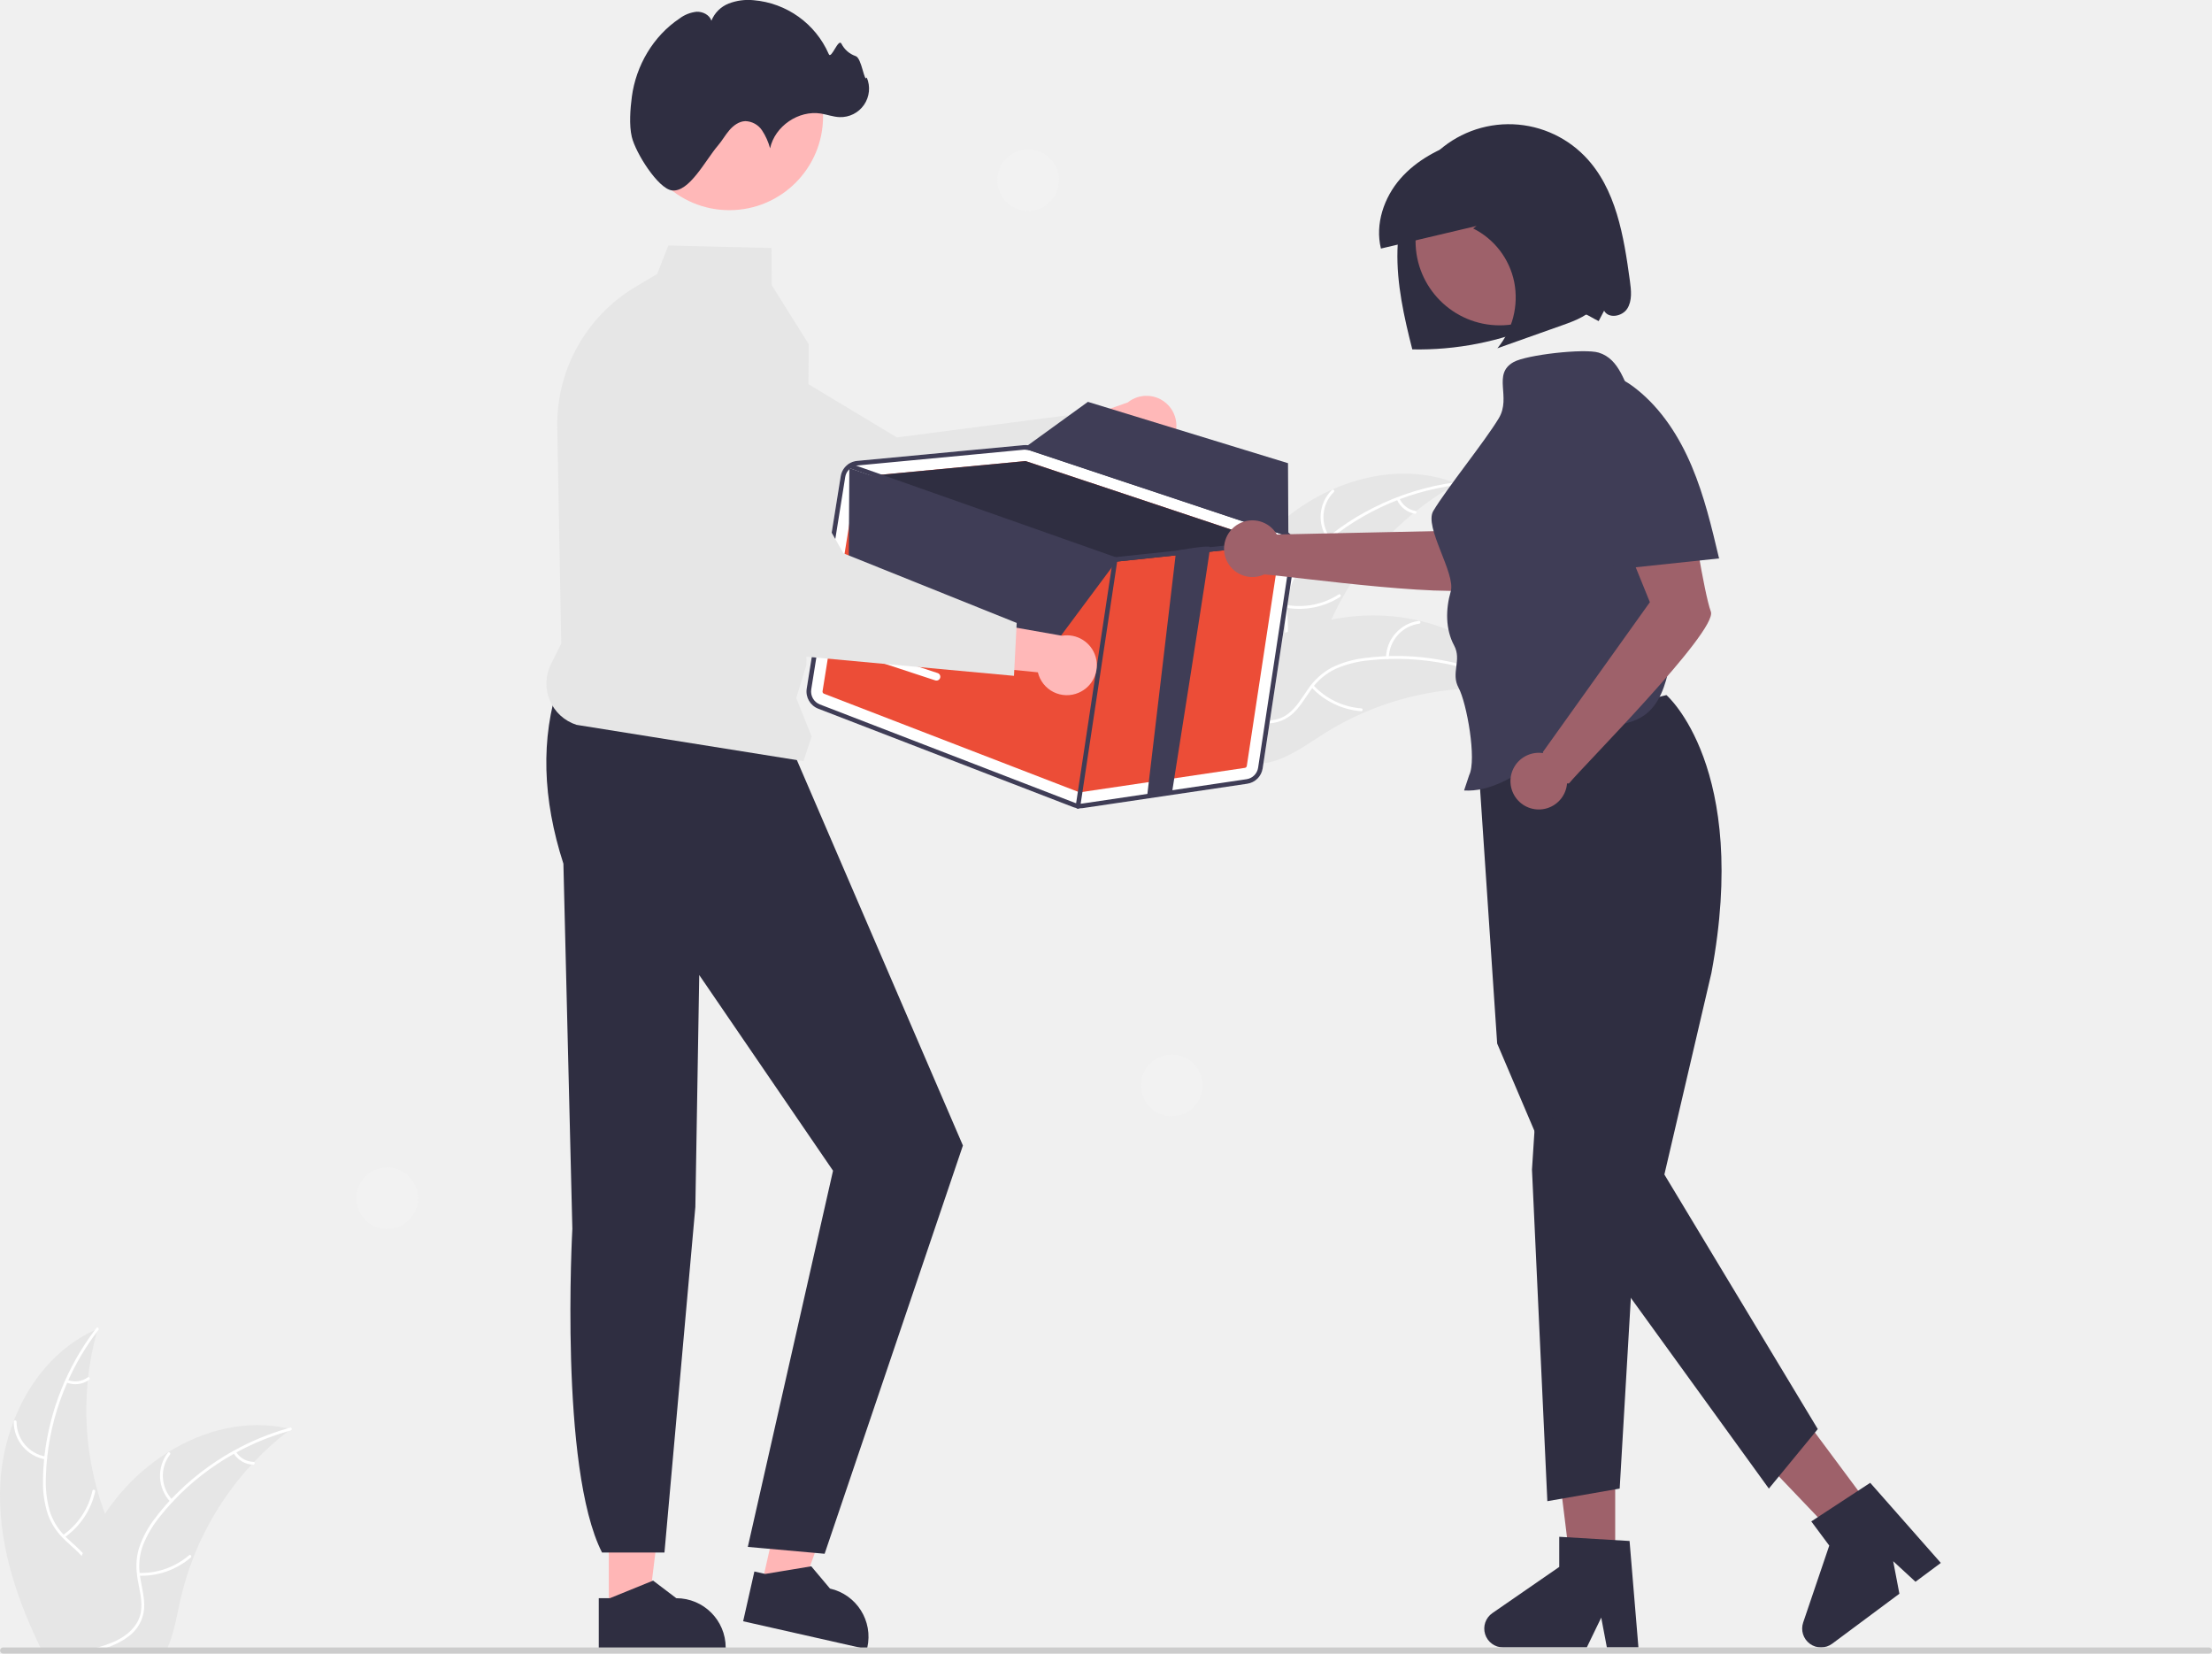
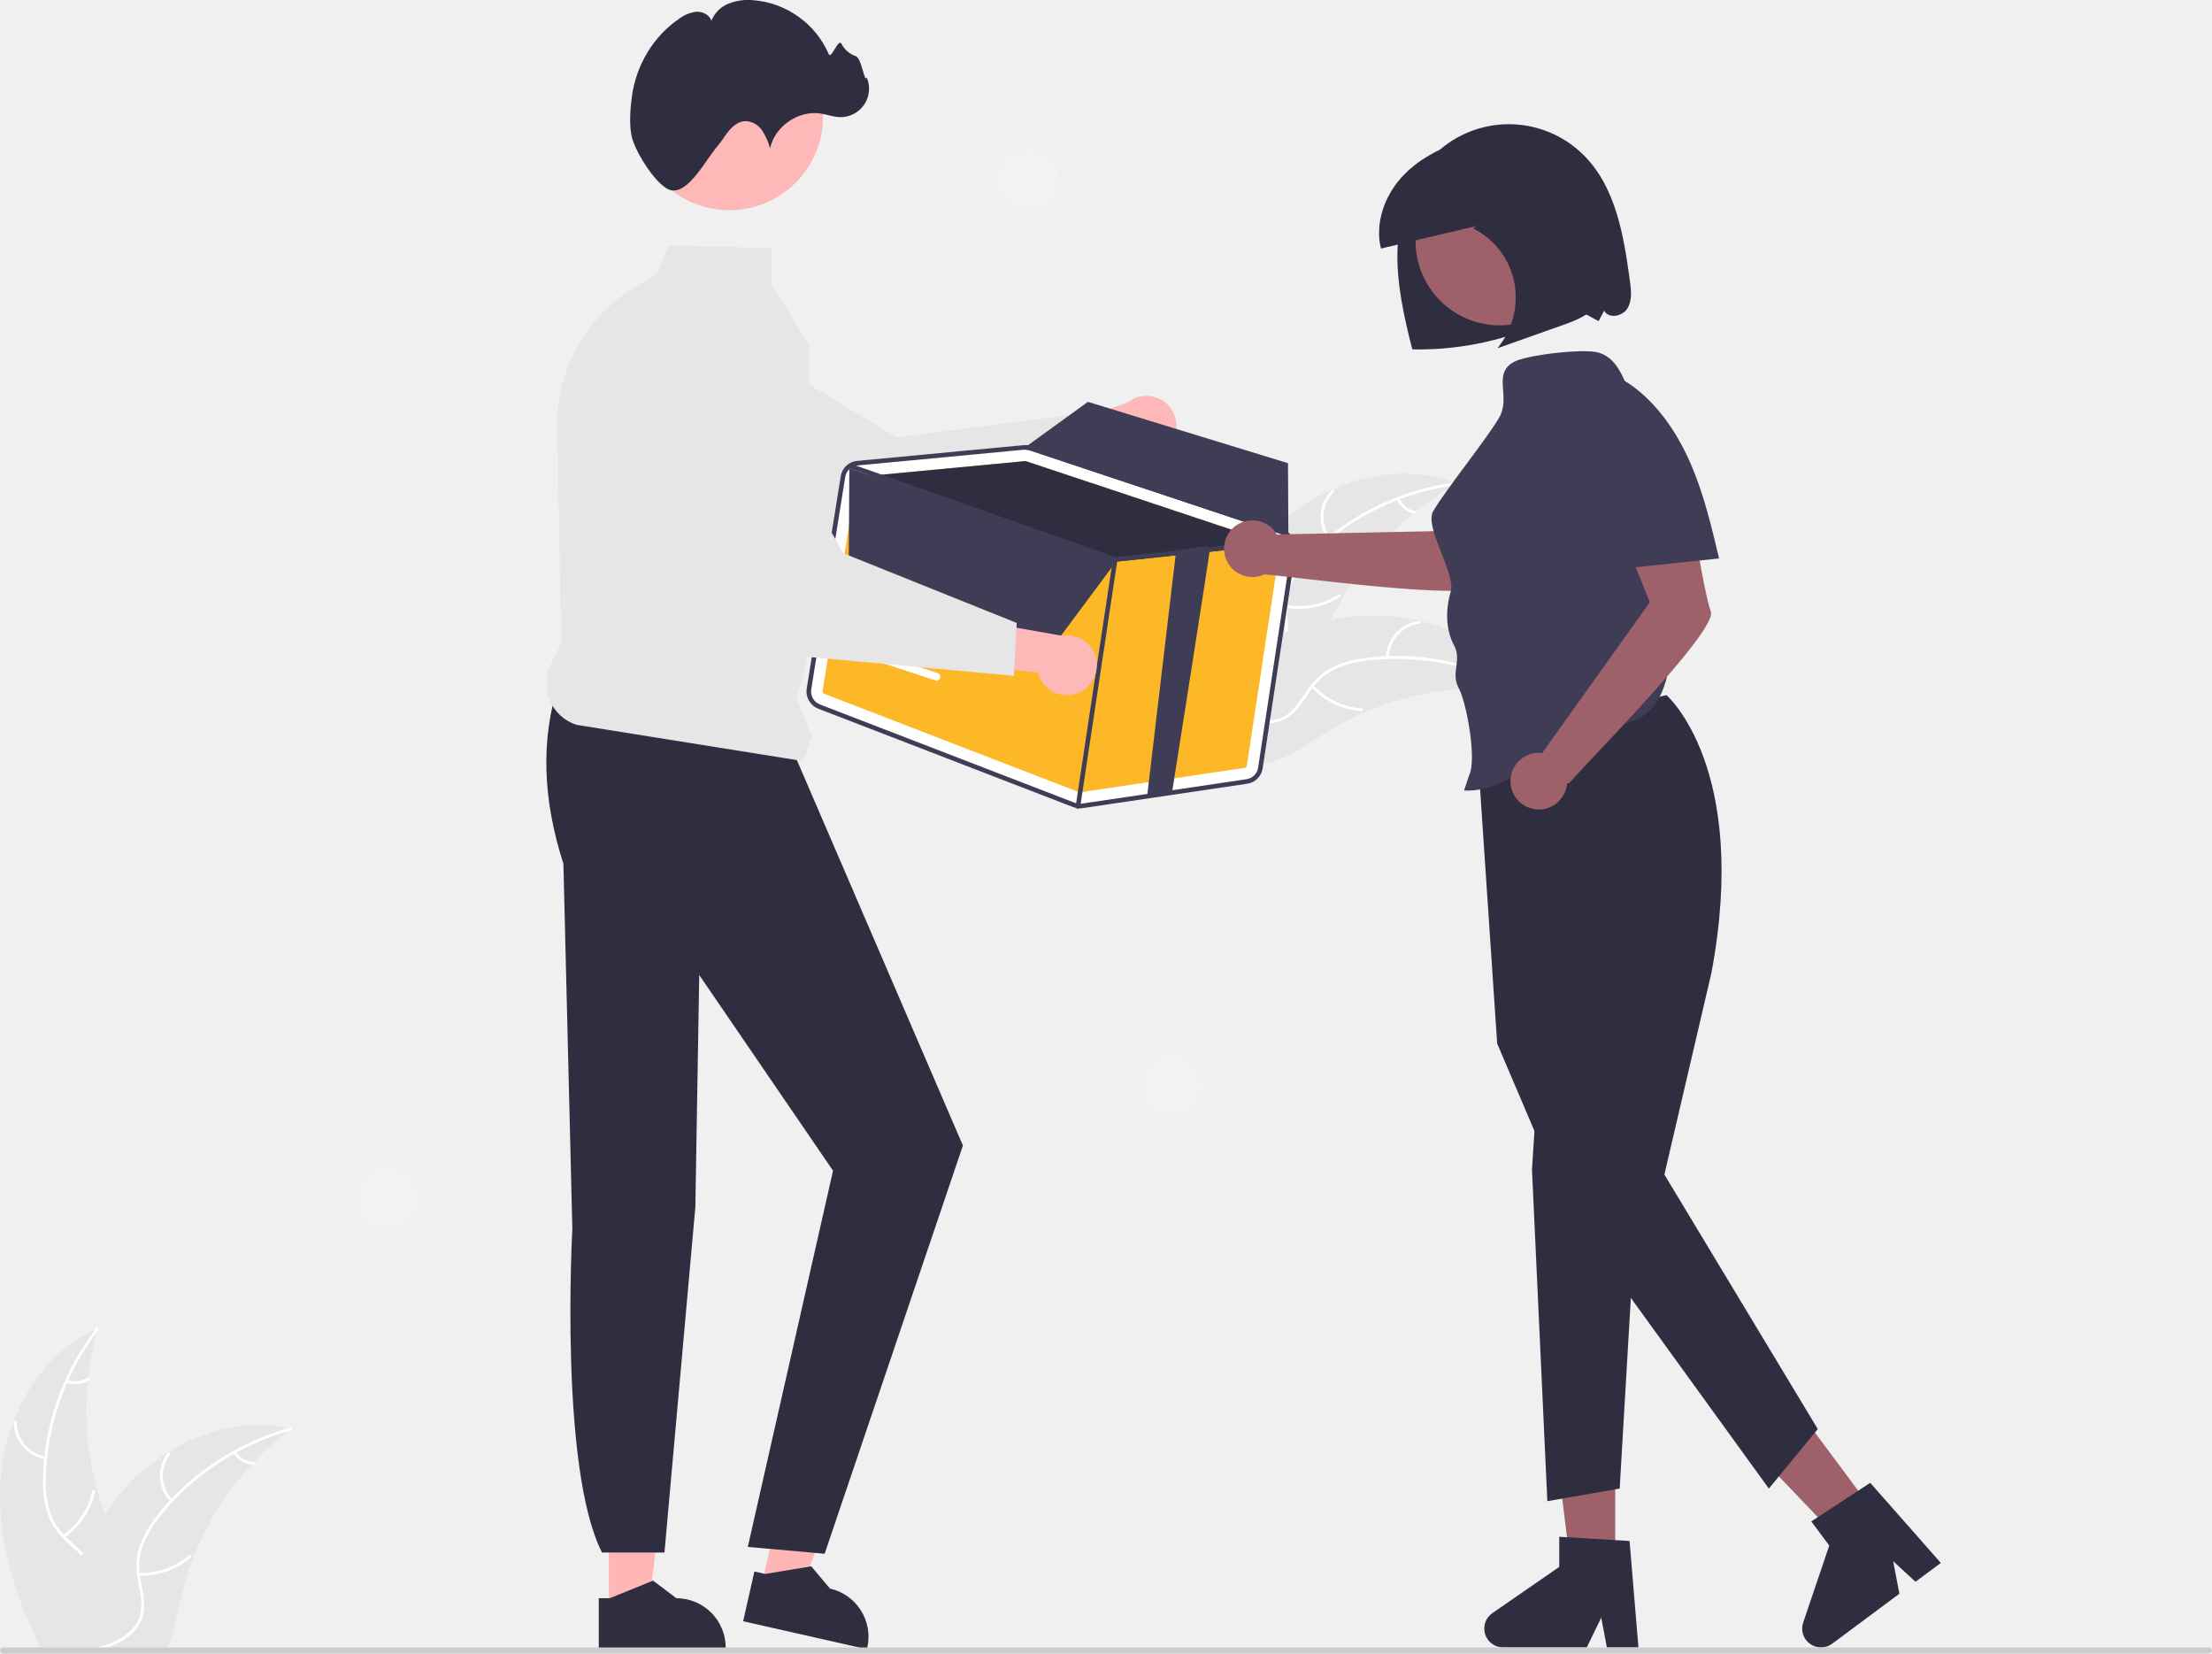
<svg xmlns="http://www.w3.org/2000/svg" id="ebc7c95e-7bf0-45aa-b47d-6acc1baedf34" data-name="Layer 1" width="862.703" height="644.786" viewBox="0 0 862.703 644.786">
  <polygon points="629.943 612.644 612.777 612.644 604.608 546.435 629.943 546.435 629.943 612.644" fill="#9e616a" />
  <path d="M807.651,769.992H795.341l-2.197-11.622-5.628,11.622H754.867A7.339,7.339,0,0,1,750.697,756.614l26.072-18.007v-11.749l27.424,1.637Z" transform="translate(-168.6484 -127.607)" fill="#2f2e41" />
  <polygon points="731.923 590.981 718.148 601.224 672.085 552.969 692.415 537.851 731.923 590.981" fill="#9e616a" />
  <path d="M925.588,737.048,915.71,744.393l-8.698-8.015,2.419,12.684-26.199,19.482a7.339,7.339,0,0,1-11.33-8.247l10.177-30.007-7.011-9.428,22.983-15.051Z" transform="translate(-168.6484 -127.607)" fill="#2f2e41" />
  <path d="M818.576,398.647s32.569,28.138,17.542,108.352l-18.345,78.597,59.829,99.256-19.077,23.208-77.78-107.433-28.185-66.114L744.652,416.843Z" transform="translate(-168.6484 -127.607)" fill="#2f2e41" />
  <polygon points="599.447 425.746 597.488 456.084 603.483 585.365 631.692 580.452 637.083 488.406 599.447 425.746" fill="#2f2e41" />
  <polygon points="237.445 628.211 252.796 628.21 260.098 569.001 237.443 569.002 237.445 628.211" fill="#ffb6b6" />
  <path d="M402.178,750.806l4.321-0,16.869-6.86,9.041,6.859H432.41A19.266,19.266,0,0,1,451.675,770.07v.626l-49.497.002Z" transform="translate(-168.6484 -127.607)" fill="#2f2e41" />
  <polygon points="296.932 618.538 311.905 621.918 332.071 565.772 309.972 560.782 296.932 618.538" fill="#ffb6b6" />
  <path d="M462.865,740.393l4.215.952,17.966-2.976,7.308,8.682.001 0a19.266,19.266,0,0,1,14.549,23.036l-.138.611L458.484,759.797Z" transform="translate(-168.6484 -127.607)" fill="#2f2e41" />
  <path d="M386.652,393.843c-7.197,21.706-6.436,45.268,1.73,70.556l3.491,142.378S386.671,700.146,403.454,733.002h24.34l12.051-134.751,1.513-90.446,52.182,76.306L460.305,730.799l29.957,2.678,53.934-159.191L477.652,419.843Z" transform="translate(-168.6484 -127.607)" fill="#2f2e41" />
  <path d="M667.346,332.015c18.617-16.777,46.309-25.212,69.537-15.805a115.466,115.466,0,0,0-51.888,59.935c-3.698,9.838-6.786,21.166-15.882,26.433-5.659,3.278-12.7,3.438-19.046,1.856-6.346-1.582-12.162-4.754-17.899-7.894l-1.632-.037C637.864,372.537,648.729,348.791,667.346,332.015Z" transform="translate(-168.6484 -127.607)" fill="#e6e6e6" />
  <path d="M736.753,316.719A98.692,98.692,0,0,0,681.847,342.65a42.5,42.5,0,0,0-8.345,10.377,24.376,24.376,0,0,0-2.818,12.516c.101,4.058.673,8.198-.214,12.21a14.925,14.925,0,0,1-7.425,9.689c-4.546,2.613-9.759,3.437-14.886,4.065-5.692.698-11.615,1.332-16.542,4.525-.597.387-1.162-.562-.566-.948,8.572-5.555,19.42-3.534,28.637-7.241,4.301-1.73,8.107-4.766,9.454-9.357,1.178-4.015.591-8.284.454-12.392a26.011,26.011,0,0,1,2.299-12.34,39.29,39.29,0,0,1,7.916-10.659,95.749,95.749,0,0,1,24.333-17.42A100.443,100.443,0,0,1,736.743,315.615c.703-.091.709,1.015.01,1.105Z" transform="translate(-168.6484 -127.607)" fill="#fff" />
  <path d="M686.447,337.791a14.807,14.807,0,0,1,1.632-19.104c.506-.499,1.305.265.798.764a13.711,13.711,0,0,0-1.482,17.774c.415.577-.536,1.14-.948.566Z" transform="translate(-168.6484 -127.607)" fill="#fff" />
  <path d="M670.362,363.491a28.539,28.539,0,0,0,20.394-4.083c.598-.385,1.164.564.566.948a29.685,29.685,0,0,1-21.23,4.206c-.701-.126-.427-1.197.27-1.071Z" transform="translate(-168.6484 -127.607)" fill="#fff" />
  <path d="M714.447,321.948a8.381,8.381,0,0,0,6.269,4.894c.702.117.427,1.188-.27,1.071a9.392,9.392,0,0,1-6.947-5.399.571.571,0,0,1,.191-.757.555.555,0,0,1,.757.191Z" transform="translate(-168.6484 -127.607)" fill="#fff" />
  <path d="M762.461,397.115c-.44-.061-.881-.122-1.328-.176a110.379,110.379,0,0,0-17.882-.908c-.462.007-.931.021-1.392.041a116.365,116.365,0,0,0-41.75,9.61,113.005,113.005,0,0,0-15.163,8.056c-6.688,4.234-13.602,9.358-21.078,11.085a19.386,19.386,0,0,1-2.362.421l-30.889-26.745c-.04-.096-.086-.185-.126-.282l-1.282-1.011c.239-.176.49-.353.729-.528.138-.102.283-.199.421-.301.094-.066.189-.133.27-.198.031-.022.063-.044.088-.059.081-.065.164-.117.239-.176q2.103-1.49,4.235-2.955c.006-.007.006-.007.019-.008a166.157,166.157,0,0,1,34.601-18.599c.367-.139.739-.285,1.12-.411a107.831,107.831,0,0,1,16.939-4.767,95.329,95.329,0,0,1,9.553-1.334,79.272,79.272,0,0,1,24.723,1.752c16.143,3.743,30.91,12.608,39.656,26.433C762.027,396.406,762.244,396.754,762.461,397.115Z" transform="translate(-168.6484 -127.607)" fill="#e6e6e6" />
  <path d="M762.052,397.446a98.692,98.692,0,0,0-59.452-12.353A42.5,42.5,0,0,0,689.69,388.354a24.376,24.376,0,0,0-9.785,8.297c-2.363,3.301-4.398,6.951-7.522,9.62a14.925,14.925,0,0,1-11.761,3.266c-5.203-.651-9.862-3.132-14.333-5.717-4.965-2.87-10.076-5.93-15.932-6.347-.71-.051-.59-1.149.119-1.098,10.189.726,17.633,8.871,27.225,11.46,4.476,1.208,9.343,1.075,13.182-1.779,3.358-2.496,5.459-6.258,7.823-9.621a26.011,26.011,0,0,1,9.265-8.469,39.29,39.29,0,0,1,12.738-3.745,95.749,95.749,0,0,1,29.917.742,100.443,100.443,0,0,1,32.085,11.596c.616.351-.045,1.237-.657.888Z" transform="translate(-168.6484 -127.607)" fill="#fff" />
  <path d="M709.199,383.983a14.807,14.807,0,0,1,12.805-14.271c.705-.093.883.997.177,1.091a13.711,13.711,0,0,0-11.884,13.299c-.016.711-1.114.588-1.098-.119Z" transform="translate(-168.6484 -127.607)" fill="#fff" />
  <path d="M680.883,394.819a28.539,28.539,0,0,0,18.742,9.018c.709.053.59,1.151-.119,1.098a29.685,29.685,0,0,1-19.483-9.424c-.484-.523.38-1.212.861-.692Z" transform="translate(-168.6484 -127.607)" fill="#fff" />
  <path d="M741.094,388.191a8.381,8.381,0,0,0,2.058,7.682c.49.516-.374,1.205-.861.692a9.392,9.392,0,0,1-2.296-8.493.571.571,0,0,1,.609-.49.555.555,0,0,1,.49.609Z" transform="translate(-168.6484 -127.607)" fill="#fff" />
  <path d="M219.922,754.743c-1.45,5.44-5.26,9.97-9.86,13.27-.75.54-1.52,1.04-2.3,1.51-.24.14-.48.29-.73.42q-.405.24-.81.45h-21.63c-.39-.79-.77-1.59-1.15-2.38-9.27-19.48-15.78-40.5-14.67-61.91a79.254,79.254,0,0,1,5.17-24.25c5.94-15.47,16.78-28.86,31.69-35.6.37-.17.76-.34,1.14-.5-.12.43-.24.85-.36,1.28a110.785,110.785,0,0,0-3.38,17.59c-.06.46-.11.92-.15,1.39a116.054,116.054,0,0,0,3.72,42.69c.01.03.02.07.03.1q1.275,4.605,2.96,9.07c.88,2.35,1.83,4.67,2.87,6.95C216.802,734.393,222.622,744.593,219.922,754.743Z" transform="translate(-168.6484 -127.607)" fill="#e6e6e6" />
  <path d="M207.042,646.203c-.21.28-.42.55-.63.83a98.129,98.129,0,0,0-11.12,18.76c-.16.33-.31.66-.44,1a97.814,97.814,0,0,0-7.82,29.24,1.49,1.49,0,0,0-.02.21c-.25,2.36-.4,4.74-.46,7.12a42.48,42.48,0,0,0,1.43,13.24,23.769,23.769,0,0,0,5.46,9.42c.25.27.5.54.77.8.2.21.42.42.63.62,2.02,1.93,4.23,3.72,6.13,5.79a21.432,21.432,0,0,1,2.35,3,14.904,14.904,0,0,1,1.6,12.1c-1.36,5.06-4.47,9.33-7.65,13.4-1.59,2.04-3.23,4.1-4.65,6.28-.52.78-1,1.57-1.44,2.38h-1.26c.42-.81.88-1.6,1.38-2.38,3.65-5.75,8.84-10.69,11.53-17.02,1.82-4.27,2.37-9.11.07-13.3a17.682,17.682,0,0,0-2.43-3.38c-1.83-2.07-4.02-3.84-6.01-5.71-.5-.47-.99-.95-1.46-1.45a24.964,24.964,0,0,1-5.64-8.9,39.23,39.23,0,0,1-1.94-13.13c0-2.84.15-5.7.43-8.54.03-.36.07-.73.11-1.1a100.767,100.767,0,0,1,19.67-49.23c.2-.28.41-.55.62-.82C206.682,644.873,207.472,645.653,207.042,646.203Z" transform="translate(-168.6484 -127.607)" fill="#fff" />
  <path d="M186.365,696.678a14.807,14.807,0,0,1-12.354-14.663.553.553,0,0,1,1.105-.024,13.711,13.711,0,0,0,11.52,13.616c.701.114.427,1.185-.27,1.071Z" transform="translate(-168.6484 -127.607)" fill="#fff" />
  <path d="M193.164,726.224a28.539,28.539,0,0,0,11.533-17.308c.151-.695,1.222-.424,1.071.27a29.685,29.685,0,0,1-12.038,17.986c-.585.406-1.148-.544-.566-.948Z" transform="translate(-168.6484 -127.607)" fill="#fff" />
  <path d="M194.961,665.676a8.381,8.381,0,0,0,7.893-.972c.579-.414,1.142.538.566.948a9.392,9.392,0,0,1-8.73,1.094.571.571,0,0,1-.4-.671.555.555,0,0,1,.671-.4Z" transform="translate(-168.6484 -127.607)" fill="#fff" />
  <path d="M282.062,684.873c-.35.27-.71.54-1.06.82a110.362,110.362,0,0,0-13.29,12c-.32.33-.64.67-.95,1.01l-.01.01a116.347,116.347,0,0,0-22.66,36.14l-.03.09c-.01.03-.02.05-.03.08a114.443,114.443,0,0,0-5.03,16.42c-1.22,5.46-2.22,11.31-4.13,16.57-.29.81-.61,1.61-.95,2.38h-44.46c.15-.79.31-1.59.47-2.38a160.302,160.302,0,0,1,10.54-33.7c.16-.36.32-.72.5-1.08a108.305,108.305,0,0,1,8.61-15.35.01.01,0,0,1,.01-.01,94.956,94.956,0,0,1,5.8-7.69,79.119,79.119,0,0,1,18.72-16.24c.04-.03.09-.05.13-.08,14.04-8.71,30.68-12.86,46.59-9.27h.01C281.252,684.683,281.652,684.773,282.062,684.873Z" transform="translate(-168.6484 -127.607)" fill="#e6e6e6" />
  <path d="M282.012,685.403c-.34.09-.68.19-1.01.29a98.589,98.589,0,0,0-20.17,8.27c-.32.17-.64.35-.96.53a98.255,98.255,0,0,0-23.79,18.59.035.035,0,0,0-.01.02c-.08.08-.17.17-.24.25-1.6,1.72-3.14,3.51-4.6,5.35a42.769,42.769,0,0,0-6.82,11.43,23.674,23.674,0,0,0-1.31,10.81c.03.37.08.73.13,1.1.04.29.08.58.13.88.66,4.01,1.8,8.03,1.48,12.12a14.909,14.909,0,0,1-6.01,10.63,23.794,23.794,0,0,1-3.68,2.34,36.852,36.852,0,0,1-5.77,2.38h-3.93c.53-.15,1.05-.3,1.58-.45a48.212,48.212,0,0,0,5.53-1.93,26.912,26.912,0,0,0,3-1.48c4.02-2.31,7.37-5.85,8.07-10.58.61-4.14-.57-8.28-1.27-12.33-.12-.7-.23-1.39-.29-2.08a24.439,24.439,0,0,1,.85-10.46,39.062,39.062,0,0,1,6.36-11.66,83.355,83.355,0,0,1,5.48-6.55q.36-.405.75-.81a100.901,100.901,0,0,1,24.21-18.73h.01a99.288,99.288,0,0,1,21.1-8.74h.01c.33-.1.67-.2,1-.29C282.532,684.123,282.692,685.213,282.012,685.403Z" transform="translate(-168.6484 -127.607)" fill="#fff" />
  <path d="M235.116,713.252a14.807,14.807,0,0,1-1.036-19.145c.432-.564,1.329.081.896.646A13.711,13.711,0,0,0,235.977,712.56c.491.514-.372,1.203-.861.692Z" transform="translate(-168.6484 -127.607)" fill="#fff" />
  <path d="M222.755,740.937a28.539,28.539,0,0,0,19.629-6.876c.539-.464,1.231.397.692.861a29.685,29.685,0,0,1-20.441,7.113c-.712-.028-.589-1.126.119-1.098Z" transform="translate(-168.6484 -127.607)" fill="#fff" />
  <path d="M260.644,693.674a8.381,8.381,0,0,0,6.888,3.977c.712.019.588,1.117-.119,1.098a9.392,9.392,0,0,1-7.629-4.382.571.571,0,0,1,.084-.776.555.555,0,0,1,.776.084Z" transform="translate(-168.6484 -127.607)" fill="#fff" />
  <path d="M625.031,300.737a11.599,11.599,0,0,1-17.767.838l-37.8,16.44,3.682-21.102,35.331-12.377a11.662,11.662,0,0,1,16.554,16.201Z" transform="translate(-168.6484 -127.607)" fill="#ffb8b8" />
  <path d="M599.806,307.325l-87.798,39.108-.188-.067-100.067-35.659a32.96,32.96,0,0,1-14.782-42.756h0a32.924,32.924,0,0,1,46.987-14.637l74.469,44.859,72.211-9.359Z" transform="translate(-168.6484 -127.607)" fill="#e6e6e6" />
  <path d="M1031.352,771.203a1.187,1.187,0,0,1-1.19,1.19h-860.29a1.19,1.19,0,0,1,0-2.38h860.29A1.187,1.187,0,0,1,1031.352,771.203Z" transform="translate(-168.6484 -127.607)" fill="#ccc" />
  <path d="M481.992,424.404l-88.506-14.157a16.893,16.893,0,0,1-9.956-23.646l4.014-8.028-1.559-84.347A62.482,62.482,0,0,1,416.322,239.572l8.631-5.161,4.362-11.077,40.22.981.117,14.527,14.404,22.968-0.0.095-.904,125.014-3.97,12.901,6.002,15.006Z" transform="translate(-168.6484 -127.607)" fill="#e6e6e6" />
  <circle cx="284.459" cy="45.41" r="36.544" fill="#ffb8b8" />
  <path d="M415.054,180.984c-1.09-4.592-.59-11.053.026-15.677,1.615-12.121,8.346-23.645,18.573-30.47a13.38,13.38,0,0,1,6.665-2.648c2.419-.101,5.042,1.194,5.785,3.499a11.993,11.993,0,0,1,6.766-6.709,21.136,21.136,0,0,1,9.631-1.297,35.197,35.197,0,0,1,29.363,20.989c.976,2.319,3.702-6.246,4.939-4.055a9.741,9.741,0,0,0,5.524,4.853c2.423.676,3.408,10.66,4.361,8.332a11.098,11.098,0,0,1-10.611,15.475c-2.466-.092-4.825-.999-7.262-1.39-8.715-1.396-17.96,4.923-19.823,13.551a23.987,23.987,0,0,0-3.156-7.021,8.119,8.119,0,0,0-6.513-3.579c-2.48.093-4.659,1.714-6.268,3.603s-2.817,4.093-4.438,5.972c-4.755,5.513-11.187,18.37-17.965,17.432C425.303,201.103,416.542,187.253,415.054,180.984Z" transform="translate(-168.6484 -127.607)" fill="#2f2e41" />
  <path d="M674.012,342.148a7.133,7.133,0,0,0-4.807-7.854l-98.413-32.777a7.132,7.132,0,0,0-2.933-.337l-24.667,2.333-14.154,1.343-26.119,2.468a7.155,7.155,0,0,0-6.384,5.99l-13.261,82.838a7.186,7.186,0,0,0,4.484,7.796l99.44,38.384a6.947,6.947,0,0,0,1.446.388,7.136,7.136,0,0,0,2.176.016l64.255-9.523a7.121,7.121,0,0,0,6.023-5.999Z" transform="translate(-168.6484 -127.607)" fill="#fff" />
-   <path d="M490.013,398.11l99.44,38.382a.897.897,0,0,0,.457.054l64.247-9.522a.883.883,0,0,0,.755-.752l12.92-85.067a.905.905,0,0,0-.599-.982l-.662-.224-97.758-32.546a.678.678,0,0,0-.137-.033.887.887,0,0,0-.23-.012l-60.164,5.693-4.774.448a.903.903,0,0,0-.795.748l-13.259,82.834A.897.897,0,0,0,490.013,398.11Z" transform="translate(-168.6484 -127.607)" fill="#ec4d37" />
+   <path d="M490.013,398.11l99.44,38.382a.897.897,0,0,0,.457.054l64.247-9.522a.883.883,0,0,0,.755-.752l12.92-85.067a.905.905,0,0,0-.599-.982l-.662-.224-97.758-32.546a.678.678,0,0,0-.137-.033.887.887,0,0,0-.23-.012l-60.164,5.693-4.774.448a.903.903,0,0,0-.795.748l-13.259,82.834A.897.897,0,0,0,490.013,398.11Z" transform="translate(-168.6484 -127.607)" fill="#fdb827" />
  <path d="M508.282,313.102l60.164-5.693a.887.887,0,0,1,.23.012.678.678,0,0,1,.137.033l97.758,32.546-25.787,2.73-9.65,1.017-27.46,2.901a1.939,1.939,0,0,1-.241-.003c-.049-.015-.098-.029-.156-.045Z" transform="translate(-168.6484 -127.607)" fill="#2f2e41" />
  <path d="M487.758,403.952l99.44,38.382a6.722,6.722,0,0,0,1.45.38,7.224,7.224,0,0,0,2.177.027l64.247-9.522a7.135,7.135,0,0,0,6.028-6.004l12.91-85.068a7.19,7.19,0,0,0-.418-3.717c-.065-.157-.131-.314-.207-.462a6.99,6.99,0,0,0-2.264-2.698,7.138,7.138,0,0,0-1.916-.977l-.117-.041-98.292-32.738a8.955,8.955,0,0,0-1.227-.298,7.086,7.086,0,0,0-1.715-.033l-24.663,2.325-14.153,1.35L502.917,307.326a7.092,7.092,0,0,0-3.019.997,1.329,1.329,0,0,0-.202.121,1.192,1.192,0,0,0-.13.098,7.148,7.148,0,0,0-3.027,4.764l-13.27,82.843A7.194,7.194,0,0,0,487.758,403.952Zm10.542-90.357a5.3,5.3,0,0,1,1.27-2.671,4.651,4.651,0,0,1,.676-.659,5.317,5.317,0,0,1,2.324-1.084,4.059,4.059,0,0,1,.509-.072l43.985-4.155,20.965-1.995c.142-.017.273-.014.404-.022a5.007,5.007,0,0,1,.948.07,4.145,4.145,0,0,1,.845.201l98.408,32.779c.078.028.146.054.223.082a5.218,5.218,0,0,1,2.273,1.654,5.259,5.259,0,0,1,1.121,4.145l-12.921,85.077a5.349,5.349,0,0,1-4.509,4.502l-64.257,9.521a5.413,5.413,0,0,1-2.723-.31l-99.441-38.372a5.402,5.402,0,0,1-3.359-5.846Z" transform="translate(-168.6484 -127.607)" fill="#3f3d56" />
  <path d="M499.352,308.994a.877.877,0,0,1,.268-.386,1.051,1.051,0,0,1,.129-.088c.042-.016.084-.042.126-.058a.873.873,0,0,1,.624-.011l2.07.73,101.116,35.669,23.665-2.5,13.243-1.397,28.029-2.967,2.506-.263.487-.054a.904.904,0,0,1,.952.654.739.739,0,0,1,.026.143.893.893,0,0,1-.55.922.988.988,0,0,1-.248.067l-3.409.357-27.603,2.918-9.65,1.017-27.46,2.901a1.939,1.939,0,0,1-.241-.003c-.049-.015-.098-.029-.156-.045L500.245,310.265l-.35-.124a.67.67,0,0,1-.219-.121A.91.91,0,0,1,499.352,308.994Z" transform="translate(-168.6484 -127.607)" fill="#3f3d56" />
  <path d="M588.919,442.975a.894.894,0,0,1-.743-1.016l14.517-96.334a.894.894,0,0,1,1.017-.751l.008.001a.894.894,0,0,1,.743,1.016l-14.517,96.334a.894.894,0,0,1-1.017.751Z" transform="translate(-168.6484 -127.607)" fill="#3f3d56" />
  <path d="M625.716,436.863l-9.655,1.019,11.293-95.535s12.895-2.335,13.24-1.398C640.806,341.508,625.808,436.251,625.716,436.863Z" transform="translate(-168.6484 -127.607)" fill="#3f3d56" />
  <polygon points="331.25 182.533 330.99 226.1 408.116 255.488 435.813 218.284 331.25 182.533" fill="#3f3d56" />
  <path d="M671.131,337.725a5.301,5.301,0,0,0-2.497-1.737l-98.406-32.778a5.106,5.106,0,0,0-.848-.207,5.009,5.009,0,0,0-.951-.071l.16-.997.985-.713,23.368-16.919,78.041,23.917.135,27.052Z" transform="translate(-168.6484 -127.607)" fill="#3f3d56" />
  <path d="M503.829,380.08a1.513,1.513,0,0,1,.326.068l30.194,9.917a1.5,1.5,0,0,1-.936,2.851l-30.194-9.917a1.5,1.5,0,0,1,.61-2.919Z" transform="translate(-168.6484 -127.607)" fill="#fff" />
  <circle cx="457.003" cy="423.236" r="12" fill="#f2f2f2" />
  <circle cx="151.003" cy="467.236" r="12" fill="#f2f2f2" />
  <circle cx="401.003" cy="70.236" r="12" fill="#f2f2f2" />
  <path d="M589.34,397.729A11.599,11.599,0,0,1,573.433,389.771L532.421,385.628l13.53-16.606,36.871,6.481a11.662,11.662,0,0,1,6.518,22.226Z" transform="translate(-168.6484 -127.607)" fill="#ffb8b8" />
  <path d="M564.115,391.141l-95.708-8.818-.131-.151L398.425,302.135a32.96,32.96,0,0,1,8.013-44.523h0a32.924,32.924,0,0,1,48.144,10.209l43.022,75.544,67.565,27.147Z" transform="translate(-168.6484 -127.607)" fill="#e6e6e6" />
  <path d="M804.339,237.224c-2.377-17.434-5.358-36.152-17.654-48.737a41.35,41.35,0,0,0-59.744.618c-8.951,9.549-12.904,22.957-13.265,36.04s2.552,26.021,5.784,38.703a119.29,119.29,0,0,0,49.786-9.799c3.926-1.704,7.789-3.631,11.937-4.686,4.148-1.056,7.105,1.601,10.963,3.453l2.118-4.055c1.734,3.227,7.102,2.27,9.05-.832C805.26,244.826,804.834,240.853,804.339,237.224Z" transform="translate(-168.6484 -127.607)" fill="#2f2e41" />
  <path d="M736.532,334.532l-69.876,1.494a11.055,11.055,0,1,0-4.94,15.574c9.268.527,81.772,10.817,86.097,4.185,4.39-6.731,27.824-30.486,27.824-30.486l-18.013-25.644Z" transform="translate(-168.6484 -127.607)" fill="#9e616a" />
  <circle cx="584.911" cy="94.035" r="32.83" fill="#9e616a" />
-   <path d="M599.361,299.184" transform="translate(-168.6484 -127.607)" fill="#ec4d37" />
+   <path d="M599.361,299.184" transform="translate(-168.6484 -127.607)" fill="#fdb827" />
  <path d="M806.142,284.811c-3.869-7.7-5.749-17.212-13.997-19.708-5.57-1.686-28.097.84-33.173,3.686-8.444,4.733-.792,13.602-5.773,21.902-5.415,9.023-20.132,27.13-25.547,36.152-3.723,6.203,8.817,24.409,6.804,31.358-2.013,6.948-2.11,14.747,1.32,21.117,3.069,5.701-1.371,10.745,1.715,16.437,3.21,5.92,7.148,28.053,4.161,34.088l-2,6c19.847,1.166,36.535-22.544,56.258-25.042,4.899-.62,9.986-1.431,14.023-4.274,5.946-4.189,8.297-11.789,9.766-18.913A159.326,159.326,0,0,0,806.142,284.811Z" transform="translate(-168.6484 -127.607)" fill="#3f3d56" />
  <path d="M835.898,366.112c-2.764-7.546-7.769-40.537-7.769-40.537l-31.324-.918,15.314,37.772-41.79,58.503s.077.129.218.358a11.052,11.052,0,1,0,9.27,11.745.763.763,0,0,0,.958-.164C785.425,427.035,838.662,373.658,835.898,366.112Z" transform="translate(-168.6484 -127.607)" fill="#9e616a" />
  <path d="M839.083,345.277c-2.875-12.135-5.772-24.335-10.619-35.826s-11.787-22.343-21.547-30.105c-3.12-2.482-6.609-4.672-10.521-5.444-3.911-.772-8.32.092-11.067,2.981-4.396,4.624-3.073,12.045-1.461,18.218Q791,322.402,798.131,349.703q20.594-2.183,41.188-4.366Z" transform="translate(-168.6484 -127.607)" fill="#3f3d56" />
  <path d="M793.787,226.196c-1.209-7.942-2.472-15.95-5.312-23.429-2.84-7.478-7.419-14.482-13.986-18.719-10.399-6.707-23.862-5.414-35.521-1.555-9.016,2.984-17.818,7.519-24.176,14.809-6.358,7.291-9.93,17.694-7.564,27.227q18.655-4.407,37.309-8.815l-1.361.962a30.038,30.038,0,0,1,16.031,20.893,31.122,31.122,0,0,1-6.566,25.848q12.722-4.513,25.445-9.026c5.235-1.857,10.838-3.997,13.943-8.76C795.627,240.107,794.791,232.787,793.787,226.196Z" transform="translate(-168.6484 -127.607)" fill="#2f2e41" />
</svg>
